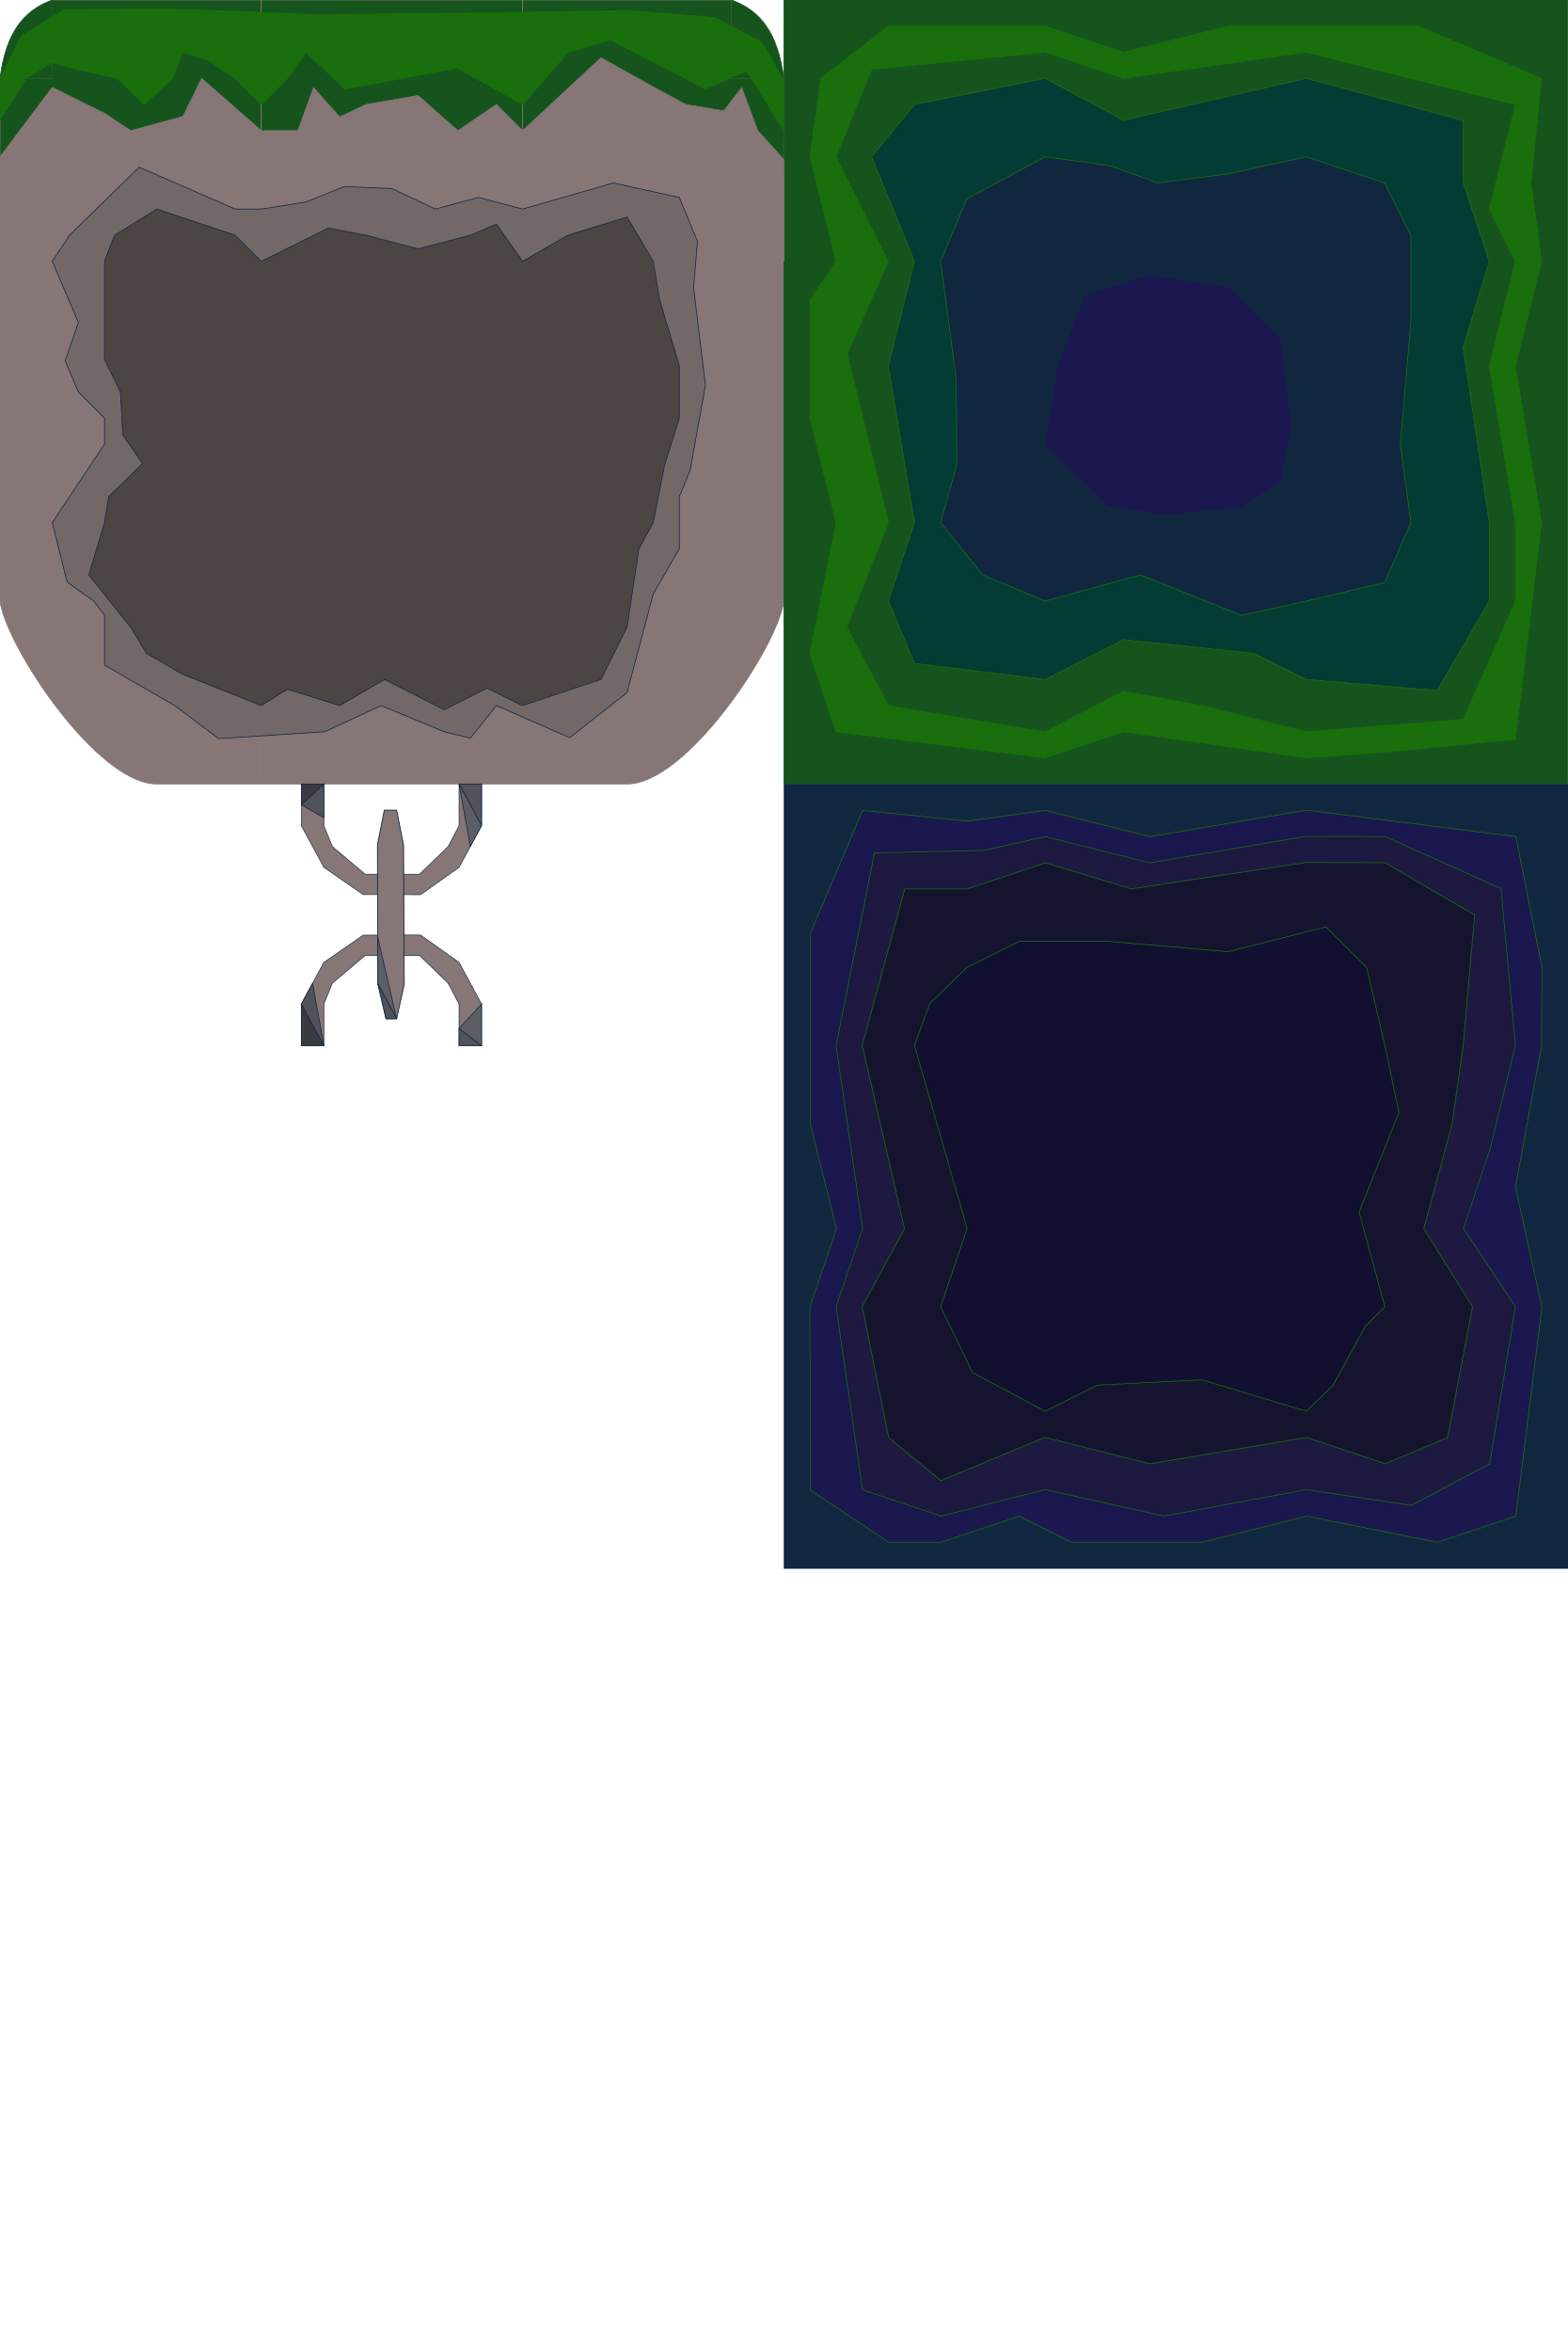
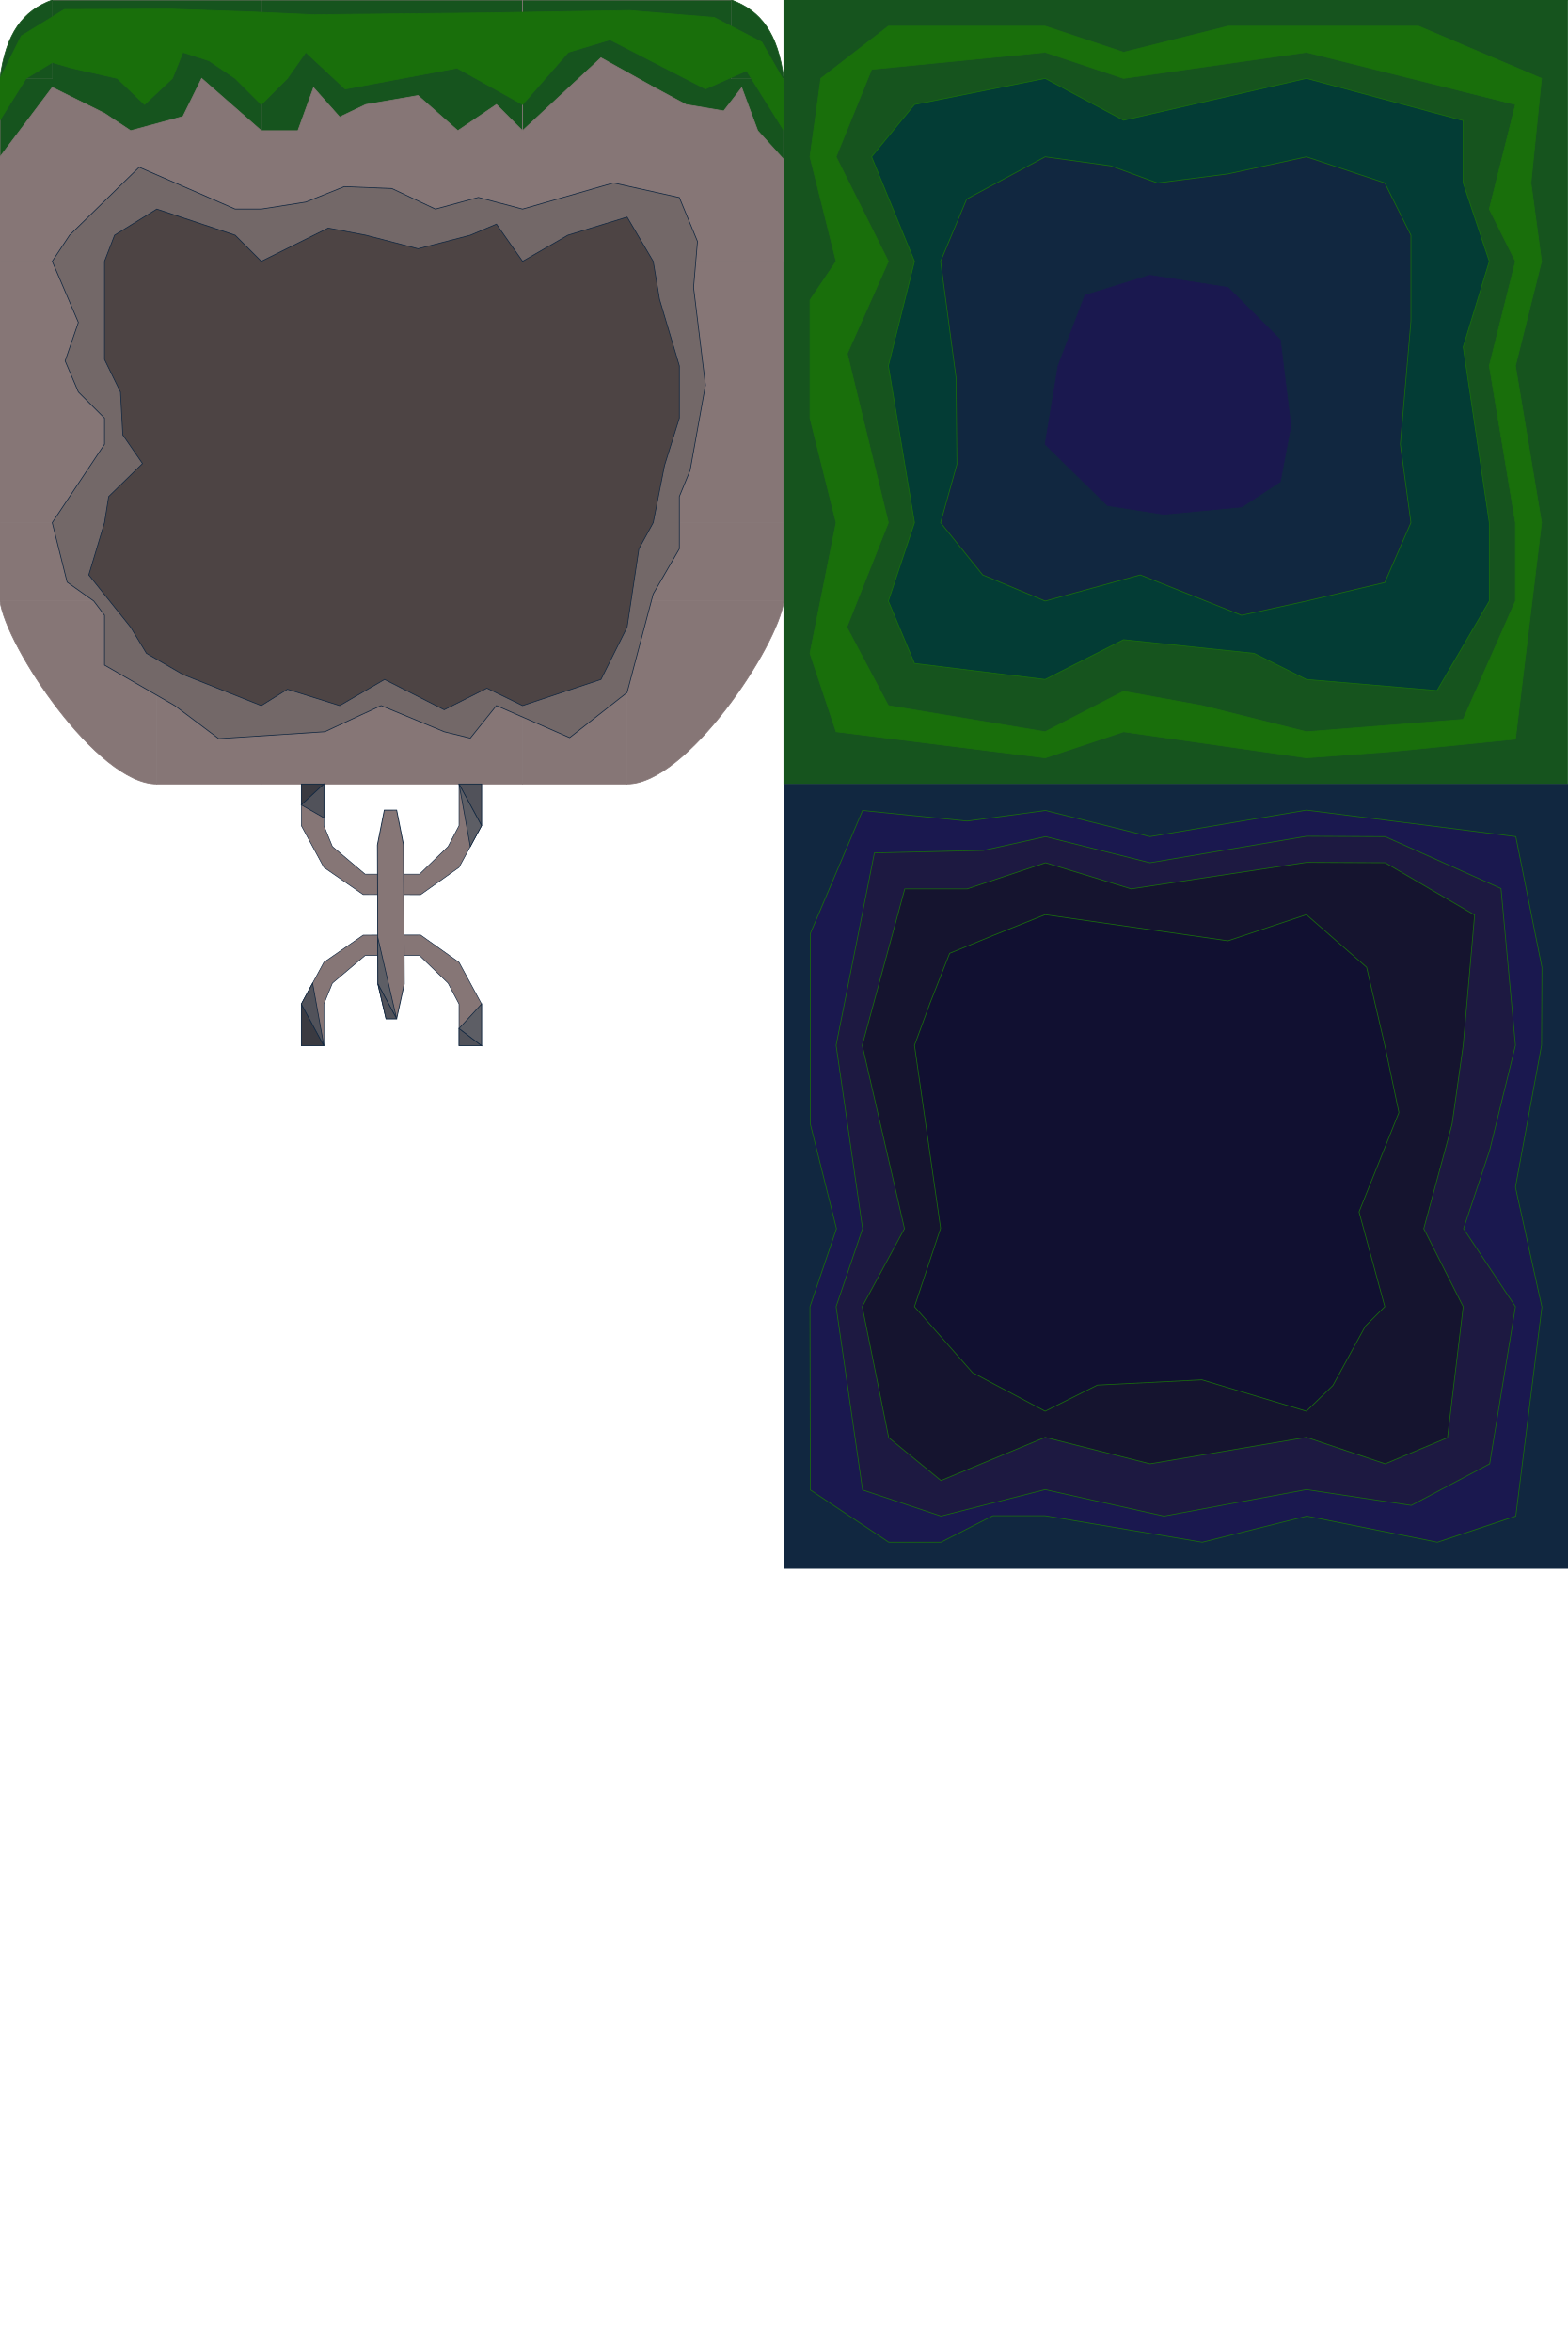
<svg xmlns="http://www.w3.org/2000/svg" width="1080" height="1620" viewBox="0 0 293.516 440.274" version="1.1" id="svg1">
  <defs id="defs1" />
  <g id="layer1">
    <path style="fill:#16541e;fill-opacity:1;fill-rule:evenodd;stroke:#867676;stroke-width:0.136;stroke-opacity:1" d="M 0,14.676 V 48.919 H 48.919 V 0 H 9.784 l -2e-7,14.676 z" id="path1" />
    <path style="fill:#16541e;fill-opacity:1;fill-rule:evenodd;stroke:#16541e;stroke-width:0.136;stroke-opacity:1" d="M 0,14.676 C 1.099,6.201 4.314,1.999 9.784,0 l -2e-7,14.676 z" id="path2" />
    <path style="fill:#16541e;fill-opacity:1;fill-rule:evenodd;stroke:#867676;stroke-width:0.136;stroke-opacity:1" d="M 146.749,14.676 V 48.919 H 97.829 V -4.4674683e-7 H 136.965 V 14.676 Z" id="path3" />
    <path style="fill:#16541e;fill-opacity:1;fill-rule:evenodd;stroke:#16541e;stroke-width:0.136;stroke-opacity:1" d="M 146.749,14.676 C 145.649,6.201 142.435,1.999 136.965,-4.4674683e-7 V 14.676 Z" id="path4" />
    <rect style="fill:#16541e;fill-opacity:1;fill-rule:evenodd;stroke:#867676;stroke-width:0.136;stroke-opacity:1" id="rect4" width="48.919" height="48.919" x="48.919" y="0" />
    <rect style="fill:#867676;fill-opacity:1;fill-rule:evenodd;stroke:#867676;stroke-width:0.136;stroke-opacity:1" id="rect5" width="48.919" height="48.919" x="0" y="48.919" />
    <rect style="fill:#867676;fill-opacity:1;fill-rule:evenodd;stroke:#867676;stroke-width:0.136;stroke-opacity:1" id="rect6" width="48.919" height="48.919" x="48.919" y="48.919" />
    <rect style="fill:#867676;fill-opacity:1;fill-rule:evenodd;stroke:#867676;stroke-width:0.136;stroke-opacity:1" id="rect7" width="48.919" height="48.919" x="97.839" y="48.919" />
    <path style="fill:#867676;fill-opacity:1;fill-rule:evenodd;stroke:#867676;stroke-width:0.136;stroke-opacity:1" d="M 0,112.514 V 97.839 h 48.919 v 48.919 l -19.568,-1e-5 v -34.244 z" id="path7" />
    <path style="fill:#867676;fill-opacity:1;fill-rule:evenodd;stroke:#867676;stroke-width:0.136;stroke-opacity:1" d="m 0,112.514 c 1.099,8.475 18.244,34.311 29.352,34.244 v -34.244 z" id="path8" />
    <rect style="fill:#867676;fill-opacity:1;fill-rule:evenodd;stroke:#867676;stroke-width:0.136;stroke-opacity:1" id="rect10" width="48.919" height="48.919" x="48.919" y="-146.758" transform="scale(1,-1)" ry="0" />
    <path style="fill:#867676;fill-opacity:1;fill-rule:evenodd;stroke:#867676;stroke-width:0.136;stroke-opacity:1" d="M 146.758,112.514 V 97.839 H 97.839 v 48.919 l 19.568,-1e-5 v -34.244 z" id="path11" />
    <path style="fill:#867676;fill-opacity:1;fill-rule:evenodd;stroke:#867676;stroke-width:0.136;stroke-opacity:1" d="m 146.758,112.514 c -1.099,8.475 -18.244,34.311 -29.352,34.244 v -34.244 z" id="path12" />
    <rect style="fill:#16541e;fill-opacity:1;fill-rule:evenodd;stroke:#16541e;stroke-width:0.136;stroke-opacity:1" id="rect1" width="146.758" height="146.758" x="146.758" y="0" />
    <path style="fill:#196f0b;fill-opacity:1;fill-rule:evenodd;stroke:#196f0b;stroke-width:0.136;stroke-dasharray:none;stroke-opacity:1" d="m 153.683,14.676 12.642,-9.784 h 29.352 l 14.676,4.892 19.568,-4.892 h 35.677 l 23.026,9.784 -1.982,19.568 1.982,14.676 -4.892,19.568 4.892,29.352 -4.892,40.522 -22.981,2.304 -16.155,1.202 -34.244,-4.892 -14.676,4.892 -39.135,-4.892 -4.892,-14.676 4.892,-24.46 -4.892,-19.568 V 56.164 l 4.892,-7.245 -4.892,-19.568 z" id="path5" />
    <path style="fill:#16541e;fill-opacity:1;fill-rule:evenodd;stroke:#196f0b;stroke-width:0.136;stroke-dasharray:none;stroke-opacity:1" d="m 163.198,12.977 32.479,-3.193 14.676,4.892 34.244,-4.892 39.135,9.784 -4.892,19.568 4.892,9.784 -4.892,19.568 4.892,29.352 -10e-6,14.676 -9.784,22.149 -29.352,2.311 -19.568,-4.892 -14.676,-2.674 -14.676,7.566 -29.352,-4.892 -7.777,-14.676 7.777,-19.568 -7.693,-31.635 7.693,-17.284 -9.784,-19.568 z" id="path6" />
    <path style="fill:#033c35;fill-opacity:1;fill-rule:evenodd;stroke:#196f0b;stroke-width:0.136;stroke-dasharray:none;stroke-opacity:1" d="m 171.218,19.568 24.46,-4.892 14.676,7.842 34.244,-7.842 29.352,7.898 v 11.67 l 4.892,14.676 -4.892,16.039 4.892,32.881 v 14.676 l -9.784,16.748 -24.46,-2.072 -9.784,-4.892 -24.46,-2.558 -14.676,7.45 -24.46,-3.006 -4.892,-11.67 4.892,-14.676 -4.892,-29.352 4.892,-19.568 -8.029,-19.568 z" id="path9" />
    <path style="fill:#112740;fill-opacity:1;fill-rule:evenodd;stroke:#196f0b;stroke-width:0.136;stroke-dasharray:none;stroke-opacity:1" d="m 195.677,29.352 12.287,1.69 8.719,3.202 13.238,-1.69 14.676,-3.202 14.676,4.892 4.892,9.784 v 16.094 l -1.98,23.041 1.98,14.676 -4.892,11.202 -14.676,3.473 -12.137,2.67 -18.97,-7.562 -17.813,4.892 -11.689,-4.892 -7.879,-9.784 3.052,-10.914 -0.158,-16.215 -2.895,-21.79 4.892,-11.67 z" id="path10" />
    <path style="fill:#1a184f;fill-opacity:1;fill-rule:evenodd;stroke:#1a184f;stroke-width:0.136;stroke-dasharray:none;stroke-opacity:1" d="m 203.128,55.287 12.117,-3.756 14.676,2.28 9.784,9.784 1.982,16.112 -1.982,10.457 -7.204,4.725 -14.584,1.382 -10.549,-1.642 -11.691,-11.466 2.428,-14.676 z" id="path13" />
    <rect style="fill:#112740;fill-opacity:1;fill-rule:evenodd;stroke:#112740;stroke-width:0.136;stroke-opacity:1" id="rect13" width="146.758" height="146.758" x="-293.584" y="146.826" transform="rotate(-90)" />
-     <path style="fill:#1a184f;fill-opacity:1;fill-rule:evenodd;stroke:#196f0b;stroke-width:0.136;stroke-dasharray:none;stroke-opacity:1" d="m 166.394,288.692 -14.676,-9.784 -0.068,-34.311 4.96,-14.608 -4.892,-19.568 v -35.677 l 9.784,-23.026 19.568,1.982 14.676,-1.982 19.568,4.892 29.284,-4.96 39.203,4.96 4.892,24.46 -0.068,14.608 -4.892,26.548 4.96,22.439 L 283.8,283.8 269.124,288.692 244.665,283.8 l -19.568,4.892 h -24.46 l -9.784,-4.892 -14.676,4.892 z" id="path14" />
+     <path style="fill:#1a184f;fill-opacity:1;fill-rule:evenodd;stroke:#196f0b;stroke-width:0.136;stroke-dasharray:none;stroke-opacity:1" d="m 166.394,288.692 -14.676,-9.784 -0.068,-34.311 4.96,-14.608 -4.892,-19.568 v -35.677 l 9.784,-23.026 19.568,1.982 14.676,-1.982 19.568,4.892 29.284,-4.96 39.203,4.96 4.892,24.46 -0.068,14.608 -4.892,26.548 4.96,22.439 L 283.8,283.8 269.124,288.692 244.665,283.8 l -19.568,4.892 -29.42,-4.96 h -9.784 l -9.716,4.96 z" id="path14" />
    <path style="fill:#1d1941;fill-opacity:1;fill-rule:evenodd;stroke:#196f0b;stroke-width:0.136;stroke-dasharray:none;stroke-opacity:1" d="m 161.502,278.908 -4.96,-34.311 4.96,-14.608 -4.96,-34.311 7.172,-36.018 20.4,-0.469 11.632,-2.581 19.568,4.892 29.284,-4.96 14.744,0.068 21.687,9.716 2.705,29.352 -4.824,19.636 -4.892,14.676 9.716,14.608 -4.824,29.42 -14.676,7.777 L 244.597,278.84 217.931,283.8 195.677,278.84 176.177,283.8 Z" id="path15" />
-     <path style="fill:#15142f;fill-opacity:1;fill-rule:evenodd;stroke:#196f0b;stroke-width:0.136;stroke-dasharray:none;stroke-opacity:1" d="m 166.394,269.124 -4.96,-24.528 7.91,-14.608 -7.91,-34.311 7.966,-29.284 h 11.67 l 14.676,-4.892 16.039,4.892 32.813,-4.96 14.744,0.068 16.748,9.784 -2.14,24.392 -2.079,14.744 -5.303,19.568 9.138,14.608 -4.694,24.528 -11.67,4.892 -14.744,-4.96 -29.284,4.96 -19.636,-4.96 -19.5,8.097 z" id="path16" />
-     <path style="fill:#111031;fill-opacity:1;fill-rule:evenodd;stroke:#196f0b;stroke-width:0.136;stroke-dasharray:none;stroke-opacity:1" d="m 182.086,256.944 -5.977,-12.347 4.96,-14.608 -9.852,-34.311 2.888,-7.848 6.964,-6.76 9.784,-4.892 h 16.094 l 23.041,1.98 18.261,-4.65 7.618,7.562 3.405,14.608 2.645,12.574 -7.469,18.6 4.824,17.745 -3.629,3.625 -6.087,11.119 -4.96,4.824 -19.568,-5.877 -19.568,0.985 -9.784,4.892 z" id="path17" />
+     <path style="fill:#15142f;fill-opacity:1;fill-rule:evenodd;stroke:#196f0b;stroke-width:0.136;stroke-dasharray:none;stroke-opacity:1" d="m 166.394,269.124 -4.96,-24.528 7.91,-14.608 -7.91,-34.311 7.966,-29.284 h 11.67 l 14.676,-4.892 16.039,4.892 32.813,-4.96 14.744,0.068 16.748,9.784 -2.14,24.392 -2.079,14.744 -5.303,19.568 7.382,14.608 -2.938,24.528 -11.67,4.892 -14.744,-4.96 -29.284,4.96 -19.636,-4.96 -19.5,8.097 z" id="path16" />
+     <path style="fill:#111031;fill-opacity:1;fill-rule:evenodd;stroke:#196f0b;stroke-width:0.136;stroke-dasharray:none;stroke-opacity:1" d="m 182.086,256.944 -10.868,-12.347 4.892,-14.676 -4.892,-34.244 2.888,-7.848 3.696,-9.374 8.092,-3.323 9.784,-3.914 34.244,4.892 14.676,-4.892 11.27,9.852 3.405,14.608 2.645,12.574 -7.469,18.6 4.824,17.745 -3.629,3.625 -6.087,11.119 -4.96,4.824 -19.568,-5.877 -19.568,0.985 -9.784,4.892 z" id="path17" />
    <path style="fill:#196f0b;fill-opacity:1;fill-rule:evenodd;stroke:#196f0b;stroke-width:0.136;stroke-dasharray:none;stroke-opacity:1" d="m 0,22.482 4.892,-7.806 4.892,-2.987 3.575,1.036 8.6,1.951 5.098,4.892 5.228,-4.892 1.959,-4.892 4.892,1.588 4.892,3.304 4.892,4.892 4.892,-4.892 3.439,-4.892 7.385,6.881 20.956,-3.921 12.248,6.824 8.561,-9.784 7.814,-2.343 17.869,9.205 7.693,-3.408 6.927,11.091 -0.01,-9.346 L 142.632,7.879 133.714,3.258 117.864,1.961 90.58,2.408 58.703,2.745 46.924,2.212 31.956,1.699 12.052,1.765 3.987,6.722 0,14.676 Z" id="path18" />
    <path style="fill:#867676;fill-opacity:1;fill-rule:evenodd;stroke:#867676;stroke-width:0.136;stroke-dasharray:none;stroke-opacity:1" d="m 0,48.919 v -19.568 l 9.784,-12.992 9.784,4.852 4.892,3.248 9.784,-2.648 3.512,-7.136 11.164,9.784 h 6.859 l 2.925,-8.054 4.892,5.499 4.892,-2.337 9.784,-1.684 7.453,6.576 7.223,-4.892 4.883,4.892 14.685,-13.646 9.784,5.453 6.124,3.301 7.083,1.199 3.362,-4.361 2.999,8.054 4.883,5.393 0.009,19.066 z" id="path19" />
    <path style="fill:#736868;fill-opacity:1;fill-rule:evenodd;stroke:#112740;stroke-width:0.136" d="M 9.784,97.839 19.568,83.163 V 78.271 L 14.676,73.379 12.2,67.562 14.676,60.353 9.784,48.919 13.032,44.027 26.059,31.293 44.027,39.135 h 4.892 l 8.346,-1.317 7.199,-2.89 8.915,0.362 8.14,3.846 8.045,-2.186 8.275,2.186 17.018,-4.892 12.334,2.731 3.398,8.219 -0.733,8.617 2.226,18.28 -2.873,15.964 -2.019,4.892 v 9.784 l -4.892,8.456 -4.892,18.45 -10.749,8.446 -13.711,-6 -4.892,6.092 -4.892,-1.2 -11.811,-4.892 -10.536,4.892 -19.871,1.293 -8.226,-6.185 -13.15,-7.587 v -9.335 l -2.007,-2.646 -4.991,-3.546 z" id="path20" />
    <path style="fill:#4d4444;fill-opacity:1;fill-rule:evenodd;stroke:#112740;stroke-width:0.136" d="M 19.568,97.839 20.352,92.947 26.684,86.774 22.994,81.42 22.552,73.379 19.568,67.285 V 48.919 l 1.886,-4.892 7.898,-4.892 14.676,4.892 4.892,4.892 12.529,-6.23 7.039,1.338 9.784,2.539 9.784,-2.539 4.892,-2.073 4.892,6.965 8.477,-4.892 11.091,-3.398 4.892,8.29 1.181,7.11 3.711,12.458 v 9.784 l -2.773,8.853 -2.119,10.715 -2.68,4.892 -2.212,14.676 -4.892,9.784 -14.676,4.892 -6.67,-3.258 -8.006,4.037 -11.164,-5.67 -8.403,4.892 -9.784,-3.058 -4.892,3.058 -14.676,-5.831 -6.82,-3.953 -2.964,-4.892 -7.838,-9.784 z" id="path21" />
    <path style="fill:#867676;fill-rule:evenodd;stroke:#112740;stroke-width:0.113" d="m 56.42,146.76 v 7.802 l 4.218,7.802 7.366,5.094 10.735,0.023 7.207,-5.117 4.218,-7.802 v -7.802 h -4.218 v 7.802 l -2.049,3.901 -5.337,5.172 h -5.269 -4.943 l -6.118,-5.172 -1.593,-3.901 v -7.802 z" id="path23" />
    <path style="fill:#867676;fill-rule:evenodd;stroke:#112740;stroke-width:0.113" d="m 56.42,195.746 v -7.802 l 4.218,-7.802 7.366,-5.094 10.735,-0.023 7.207,5.117 4.218,7.802 v 7.802 h -4.218 v -7.802 l -2.049,-3.901 -5.337,-5.172 h -5.269 -4.943 l -6.118,5.172 -1.593,3.901 v 7.802 z" id="path36" />
    <path style="fill:#867676;fill-rule:evenodd;stroke:#112740;stroke-width:0.157" d="m 70.663,158.164 1.291,-6.509 2.307,-0.005 1.291,6.514 0.138,26.035 -1.43,6.509 h -1.983 l -1.522,-6.509 z" id="path25" />
    <path style="fill:#3a3a41;fill-opacity:1;fill-rule:evenodd;stroke:#112740;stroke-width:0.136" d="m 56.42,195.746 v -7.802 l 4.218,7.802 z" id="path26" />
    <path style="fill:#51525a;fill-opacity:1;fill-rule:evenodd;stroke:#112740;stroke-width:0.136" d="m 56.42,187.944 4.218,7.802 -2.109,-11.703 z" id="path27" />
    <path style="fill:#5d5e65;fill-opacity:1;fill-rule:evenodd;stroke:#112740;stroke-width:0.136" d="m 74.261,190.707 -3.505,-6.509 -0.031,-8.749 z" id="path31" />
    <path style="fill:#51525a;fill-opacity:1;fill-rule:evenodd;stroke:#112740;stroke-width:0.136" d="m 85.946,146.76 h 4.218 l 0,7.802 z" id="path28" />
    <path style="fill:#5d5e65;fill-opacity:1;fill-rule:evenodd;stroke:#112740;stroke-width:0.136" d="m 85.946,146.76 2.109,11.703 2.109,-3.901 z" id="path29" />
    <path style="fill:#51525a;fill-opacity:1;fill-rule:evenodd;stroke:#112740;stroke-width:0.136" d="m 74.261,190.707 h -1.983 l -1.522,-6.509 z" id="path30" />
    <path style="fill:#3a3a41;fill-opacity:1;fill-rule:evenodd;stroke:#112740;stroke-width:0.136" d="m 56.42,146.76 0,3.901 4.218,-3.901 z" id="path32" />
    <path style="fill:#51525a;fill-opacity:1;fill-rule:evenodd;stroke:#112740;stroke-width:0.136" d="m 60.638,146.76 -4.218,3.901 4.218,2.422 z" id="path33" />
    <path style="fill:#51525a;fill-opacity:1;fill-rule:evenodd;stroke:#112740;stroke-width:0.136" d="m 85.946,195.746 v -3.218 l 4.218,3.218 z" id="path34" />
    <path style="fill:#5d5e65;fill-opacity:1;fill-rule:evenodd;stroke:#112740;stroke-width:0.136" d="m 90.164,187.944 -4.218,4.584 4.218,3.218 z" id="path35" />
  </g>
</svg>
